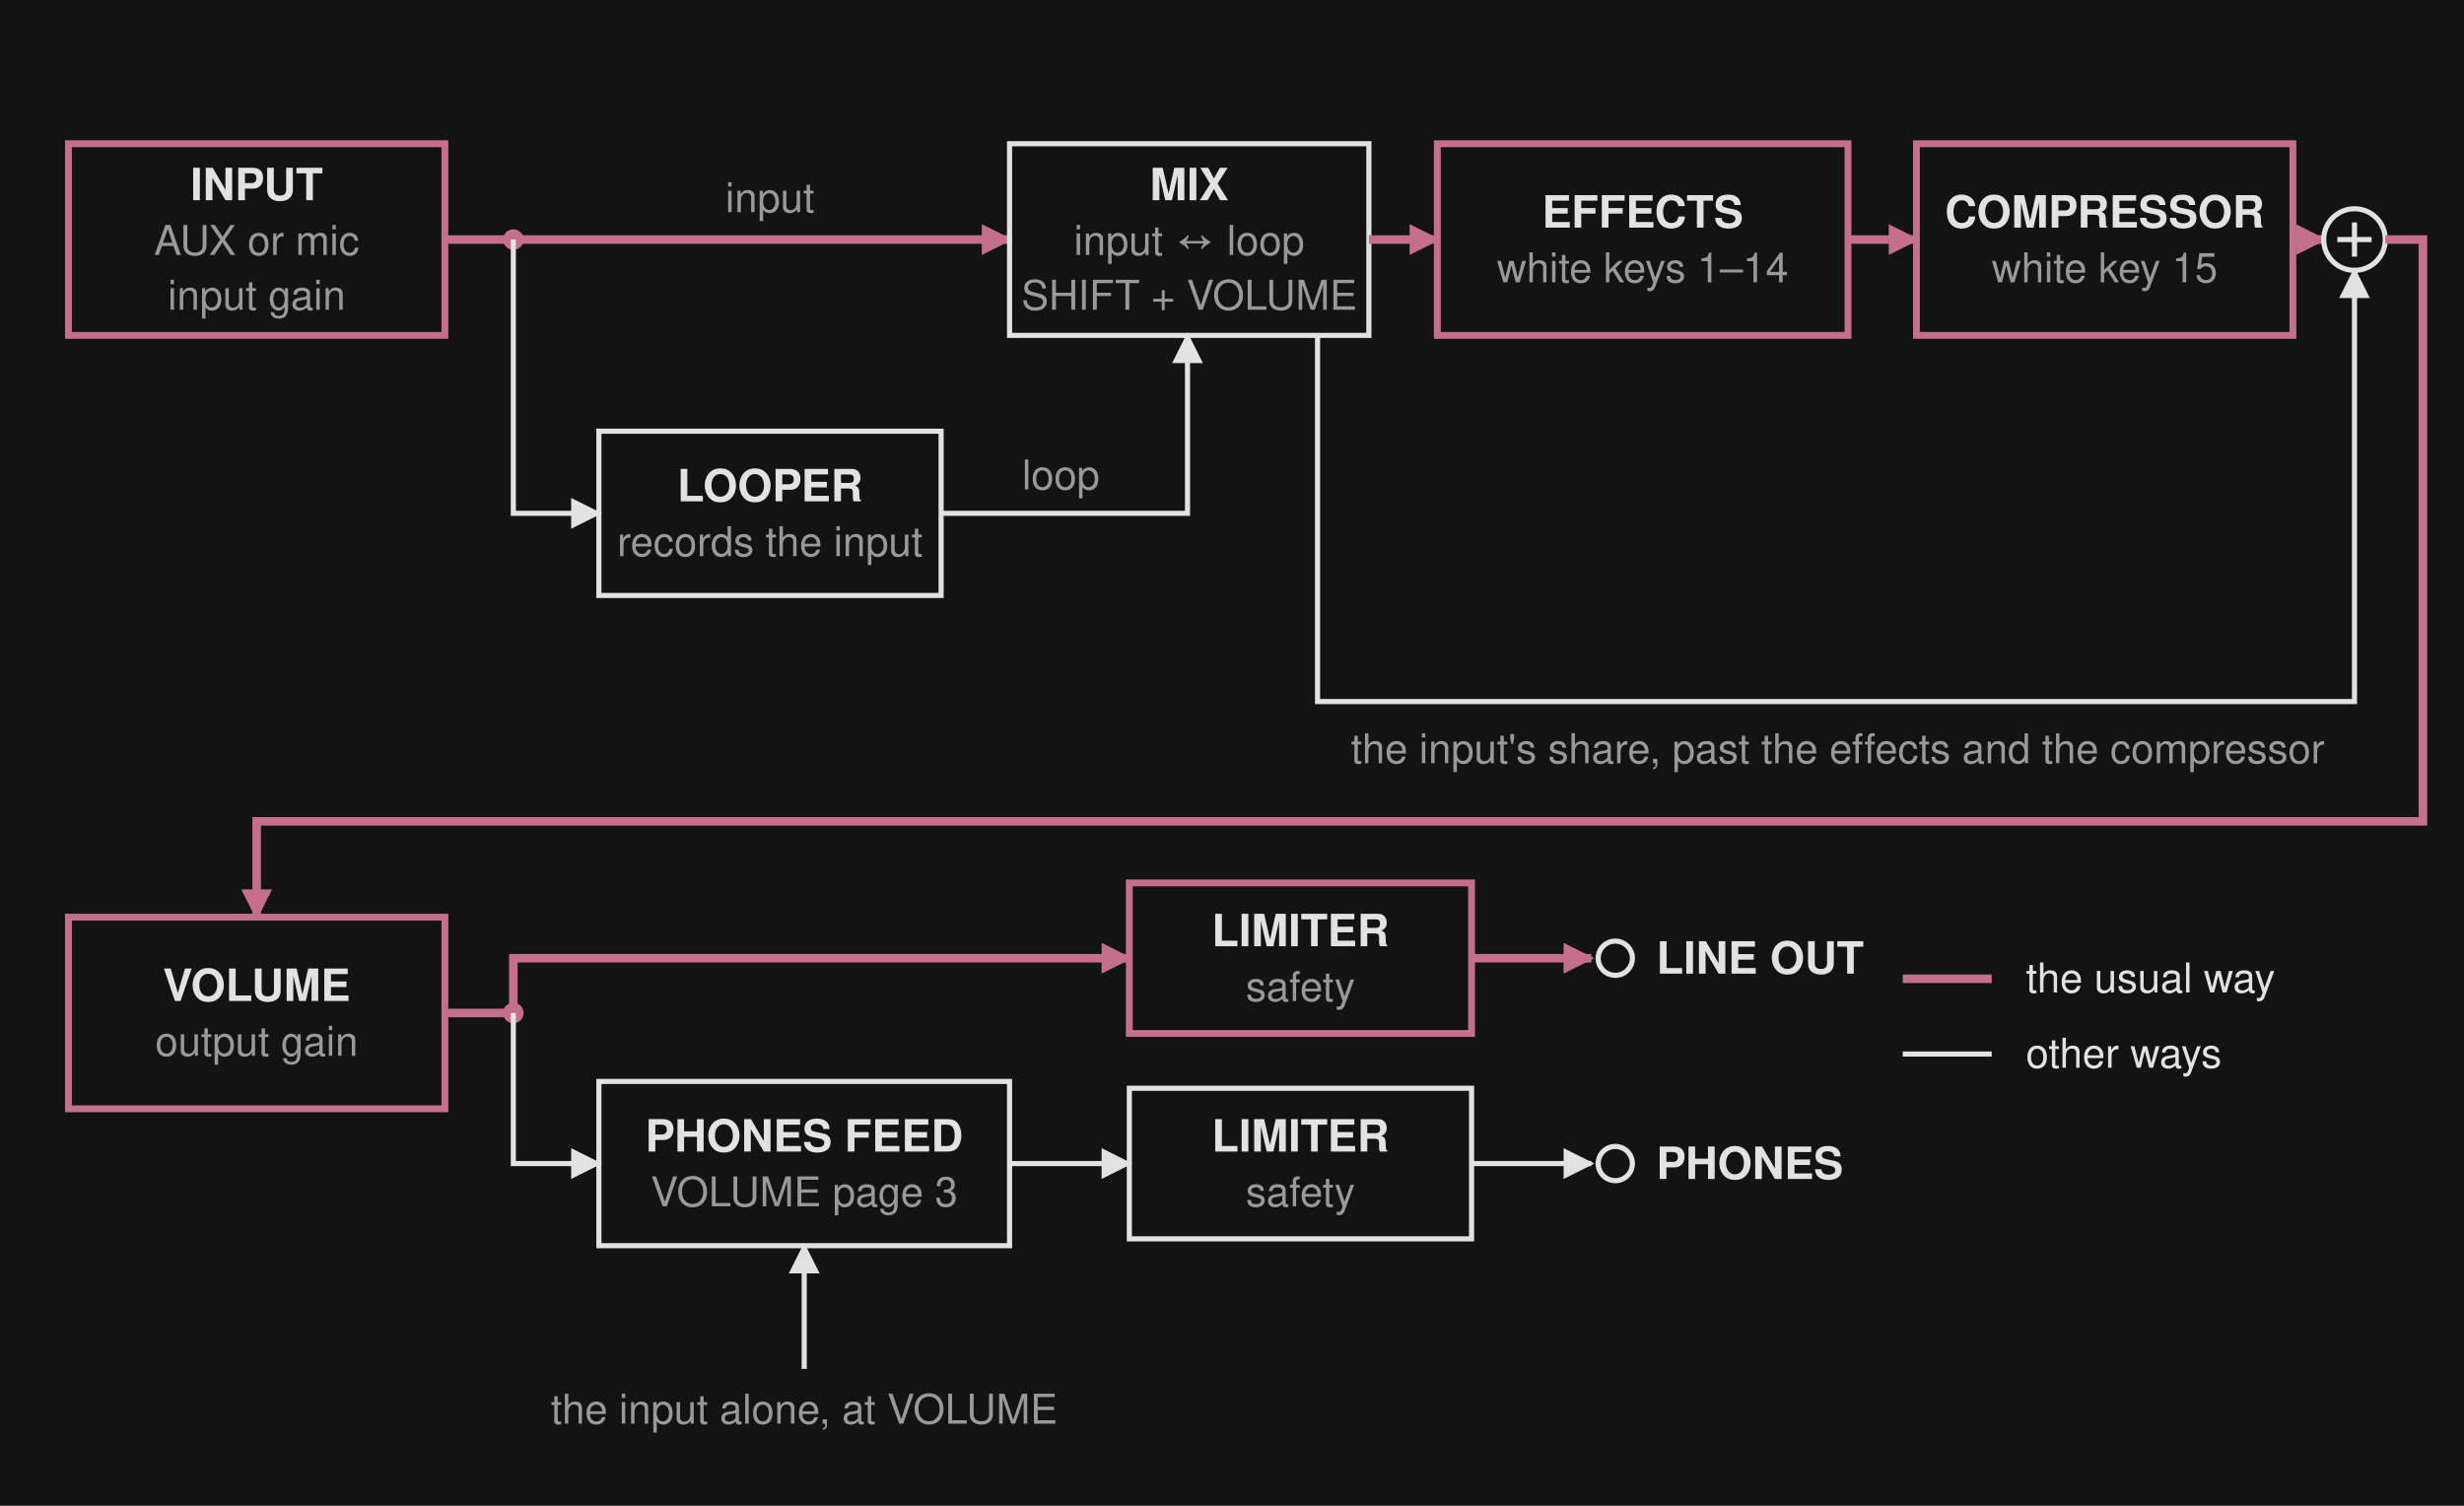
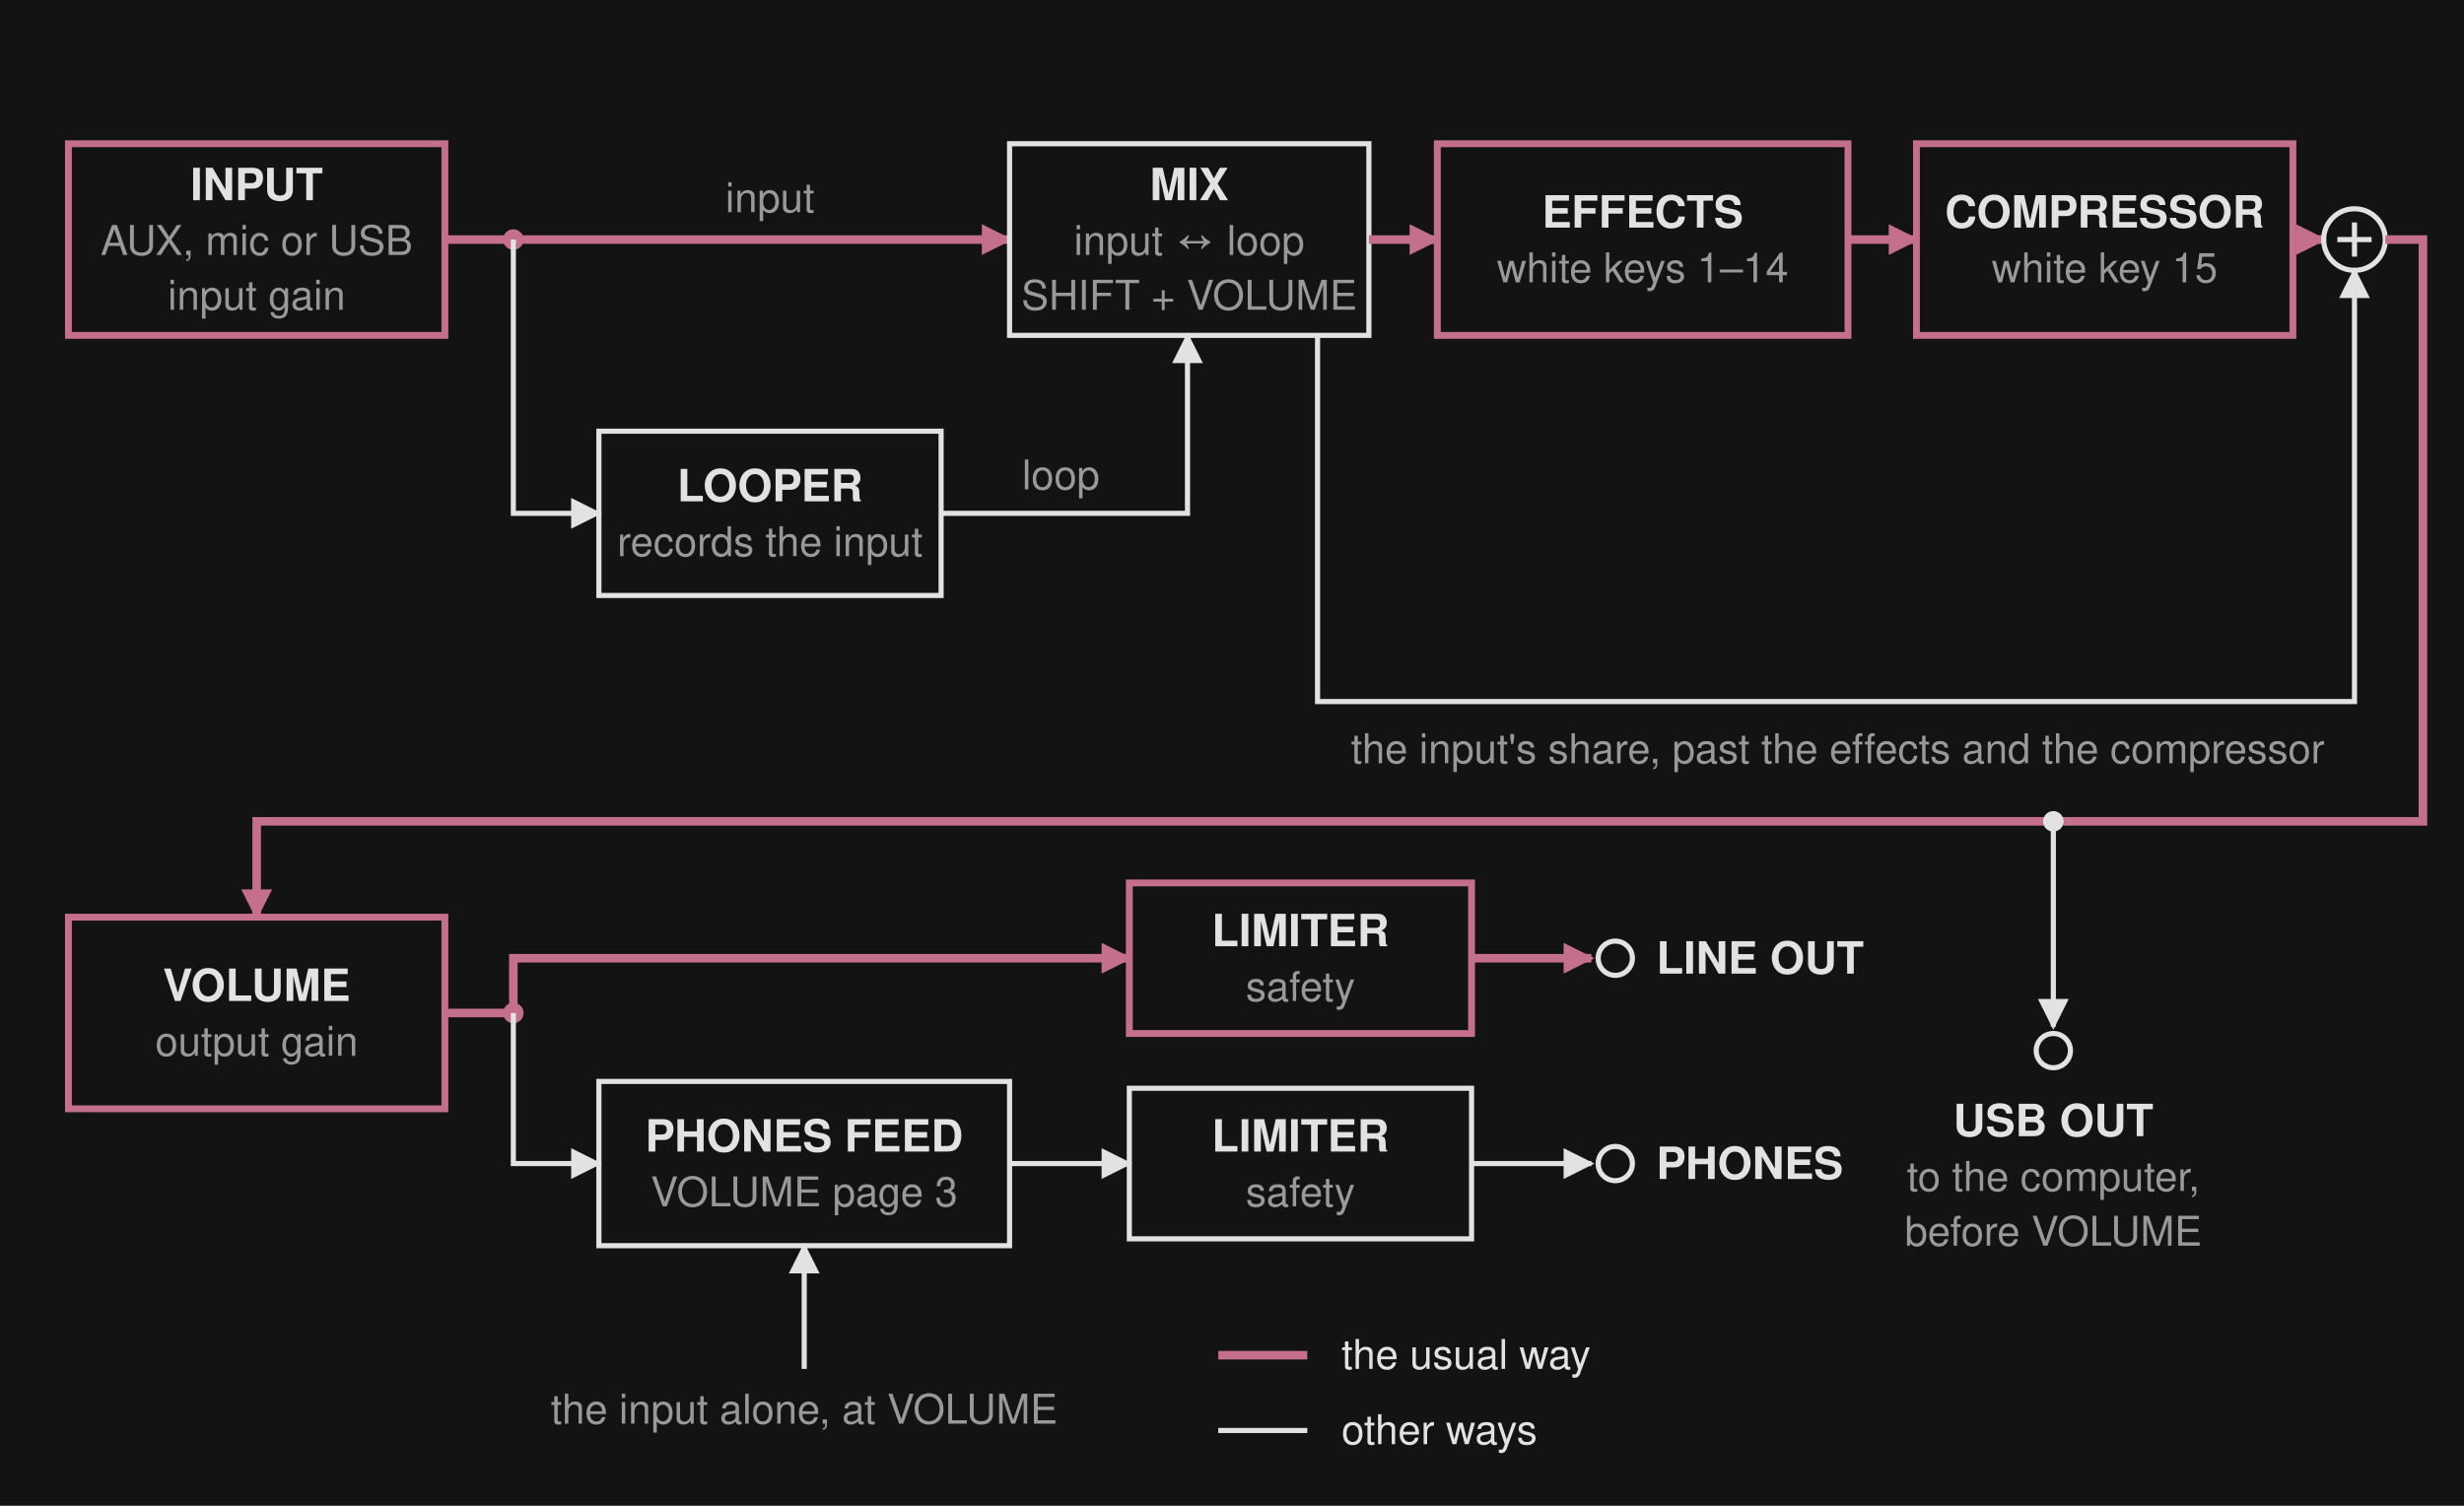
<svg xmlns="http://www.w3.org/2000/svg" viewBox="0 0 720 440" width="720" height="440" role="img" aria-labelledby="title desc">
  <style>svg{font-size:13px}text{font-family:'Hanken Grotesk', Helvetica, Arial, sans-serif;fill:#e2e2e2;text-anchor:middle}.as{text-anchor:start}.ae{text-anchor:end}.m{fill:#999999}.gt{fill:#131314}.b{fill:none;stroke:#e2e2e2;stroke-width:1.5}.ba{fill:none;stroke:#c4708a;stroke-width:2}.la{fill:none;stroke:#c4708a;stroke-width:2.5}.ls{fill:none;stroke:#e2e2e2;stroke-width:1.5}.lc{fill:none;stroke:#999999;stroke-width:1.5;stroke-dasharray:5 4}.da{fill:#c4708a}.ds{fill:#e2e2e2}.sw{stroke:#c4708a;stroke-width:2.5;stroke-linecap:round}.g{fill:#c4708a}.wk{fill:#e2e2e2;stroke:#131314;stroke-width:1}.dk{fill:#39393a;stroke:#e2e2e2;stroke-width:1.2}.sk{fill:#c4708a;stroke:#e2e2e2;stroke-width:1.2}.led{fill:none;stroke:#999999;stroke-width:1}</style>
  <defs>
    <marker id="ma" viewBox="0 0 10 10" refX="9" refY="5" markerWidth="9" markerHeight="9" markerUnits="userSpaceOnUse" orient="auto">
      <path d="M0,0L10,5L0,10z" fill="#c4708a" />
    </marker>
    <marker id="ms" viewBox="0 0 10 10" refX="9" refY="5" markerWidth="9" markerHeight="9" markerUnits="userSpaceOnUse" orient="auto">
      <path d="M0,0L10,5L0,10z" fill="#e2e2e2" />
    </marker>
    <marker id="mc" viewBox="0 0 10 10" refX="9" refY="5" markerWidth="9" markerHeight="9" markerUnits="userSpaceOnUse" orient="auto">
      <path d="M0,0L10,5L0,10z" fill="#999999" />
    </marker>
  </defs>
  <rect width="720" height="440" fill="#131314" />
  <rect x="20" y="42" width="110" height="56" class="ba" />
  <text x="75" y="58.5" class="t" font-weight="bold">INPUT</text>
-   <text x="75" y="74.5" class="m" font-size="12">AUX or mic</text>
+   <text x="75" y="74.5" class="m" font-size="12">AUX, mic or USB</text>
  <text x="75" y="90.5" class="m" font-size="12">input gain</text>
  <polyline points="130,70 295,70" class="la" marker-end="url(#ma)" />
  <circle cx="150" cy="70" r="3" class="da" />
  <text x="225" y="62" class="m" font-size="12">input</text>
  <polyline points="150,70 150,150 175,150" class="ls" marker-end="url(#ms)" />
  <rect x="175" y="126" width="100" height="48" class="b" />
  <text x="225" y="146.5" class="t" font-weight="bold">LOOPER</text>
  <text x="225" y="162.5" class="m" font-size="12">records the input</text>
  <polyline points="275,150 347,150 347,98" class="ls" marker-end="url(#ms)" />
  <text x="310" y="143" class="m" font-size="12">loop</text>
  <rect x="295" y="42" width="105" height="56" class="b" />
  <text x="347.5" y="58.5" class="t" font-weight="bold">MIX</text>
  <text x="347.5" y="74.5" class="m" font-size="12">input ↔ loop</text>
  <text x="347.5" y="90.5" class="m" font-size="12">SHIFT + VOLUME</text>
  <polyline points="400,70 420,70" class="la" marker-end="url(#ma)" />
  <rect x="420" y="42" width="120" height="56" class="ba" />
  <text x="480" y="66.5" class="t" font-weight="bold">EFFECTS</text>
  <text x="480" y="82.5" class="m" font-size="12">white keys 1–14</text>
  <polyline points="540,70 560,70" class="la" marker-end="url(#ma)" />
  <rect x="560" y="42" width="110" height="56" class="ba" />
  <text x="615" y="66.5" class="t" font-weight="bold">COMPRESSOR</text>
  <text x="615" y="82.5" class="m" font-size="12">white key 15</text>
  <polyline points="670,70 679,70" class="la" marker-end="url(#ma)" />
  <circle cx="688" cy="70" r="9" class="b" />
  <path d="M683,70h10M688,65v10" class="ls" />
  <polyline points="385,98 385,205 688,205 688,79" class="ls" marker-end="url(#ms)" />
  <text x="537" y="223" class="m" font-size="12">the input's share, past the effects and the compressor</text>
  <polyline points="697,70 708,70 708,240 75,240 75,268" class="la" marker-end="url(#ma)" />
+   <circle cx="600" cy="240" r="3" class="ds" />
+   <polyline points="600,240 600,300" class="ls" marker-end="url(#ms)" />
+   <circle cx="600" cy="307" r="5" class="b" />
+   <text x="600" y="332" class="t" font-weight="bold">USB OUT</text>
+   <text x="600" y="348" class="m" font-size="12">to the computer,</text>
+   <text x="600" y="364" class="m" font-size="12">before VOLUME</text>
  <rect x="20" y="268" width="110" height="56" class="ba" />
  <text x="75" y="292.5" class="t" font-weight="bold">VOLUME</text>
  <text x="75" y="308.5" class="m" font-size="12">output gain</text>
  <polyline points="130,296 150,296 150,280 330,280" class="la" marker-end="url(#ma)" />
  <circle cx="150" cy="296" r="3" class="da" />
  <polyline points="150,296 150,340 175,340" class="ls" marker-end="url(#ms)" />
  <rect x="175" y="316" width="120" height="48" class="b" />
  <text x="235" y="336.5" class="t" font-weight="bold">PHONES FEED</text>
  <text x="235" y="352.5" class="m" font-size="12">VOLUME page 3</text>
  <polyline points="295,340 330,340" class="ls" marker-end="url(#ms)" />
  <polyline points="235,400 235,364" class="ls" marker-end="url(#ms)" />
  <text x="235" y="416" class="m" font-size="12">the input alone, at VOLUME</text>
  <rect x="330" y="258" width="100" height="44" class="ba" />
  <text x="380" y="276.5" class="t" font-weight="bold">LIMITER</text>
  <text x="380" y="292.5" class="m" font-size="12">safety</text>
  <polyline points="430,280 465,280" class="la" marker-end="url(#ma)" />
  <circle cx="472" cy="280" r="5" class="b" />
  <text x="484" y="284.5" class="t as" font-weight="bold">LINE OUT</text>
  <rect x="330" y="318" width="100" height="44" class="b" />
  <text x="380" y="336.5" class="t" font-weight="bold">LIMITER</text>
  <text x="380" y="352.5" class="m" font-size="12">safety</text>
  <polyline points="430,340 465,340" class="ls" marker-end="url(#ms)" />
  <circle cx="472" cy="340" r="5" class="b" />
  <text x="484" y="344.5" class="t as" font-weight="bold">PHONES</text>
-   <polyline points="556,286 582,286" class="la" />
-   <text x="592" y="290" class="t as" font-size="12">the usual way</text>
-   <polyline points="556,308 582,308" class="ls" />
-   <text x="592" y="312" class="t as" font-size="12">other ways</text>
+   <polyline points="356,396 382,396" class="la" />
+   <text x="392" y="400" class="t as" font-size="12">the usual way</text>
+   <polyline points="356,418 382,418" class="ls" />
+   <text x="392" y="422" class="t as" font-size="12">other ways</text>
</svg>
